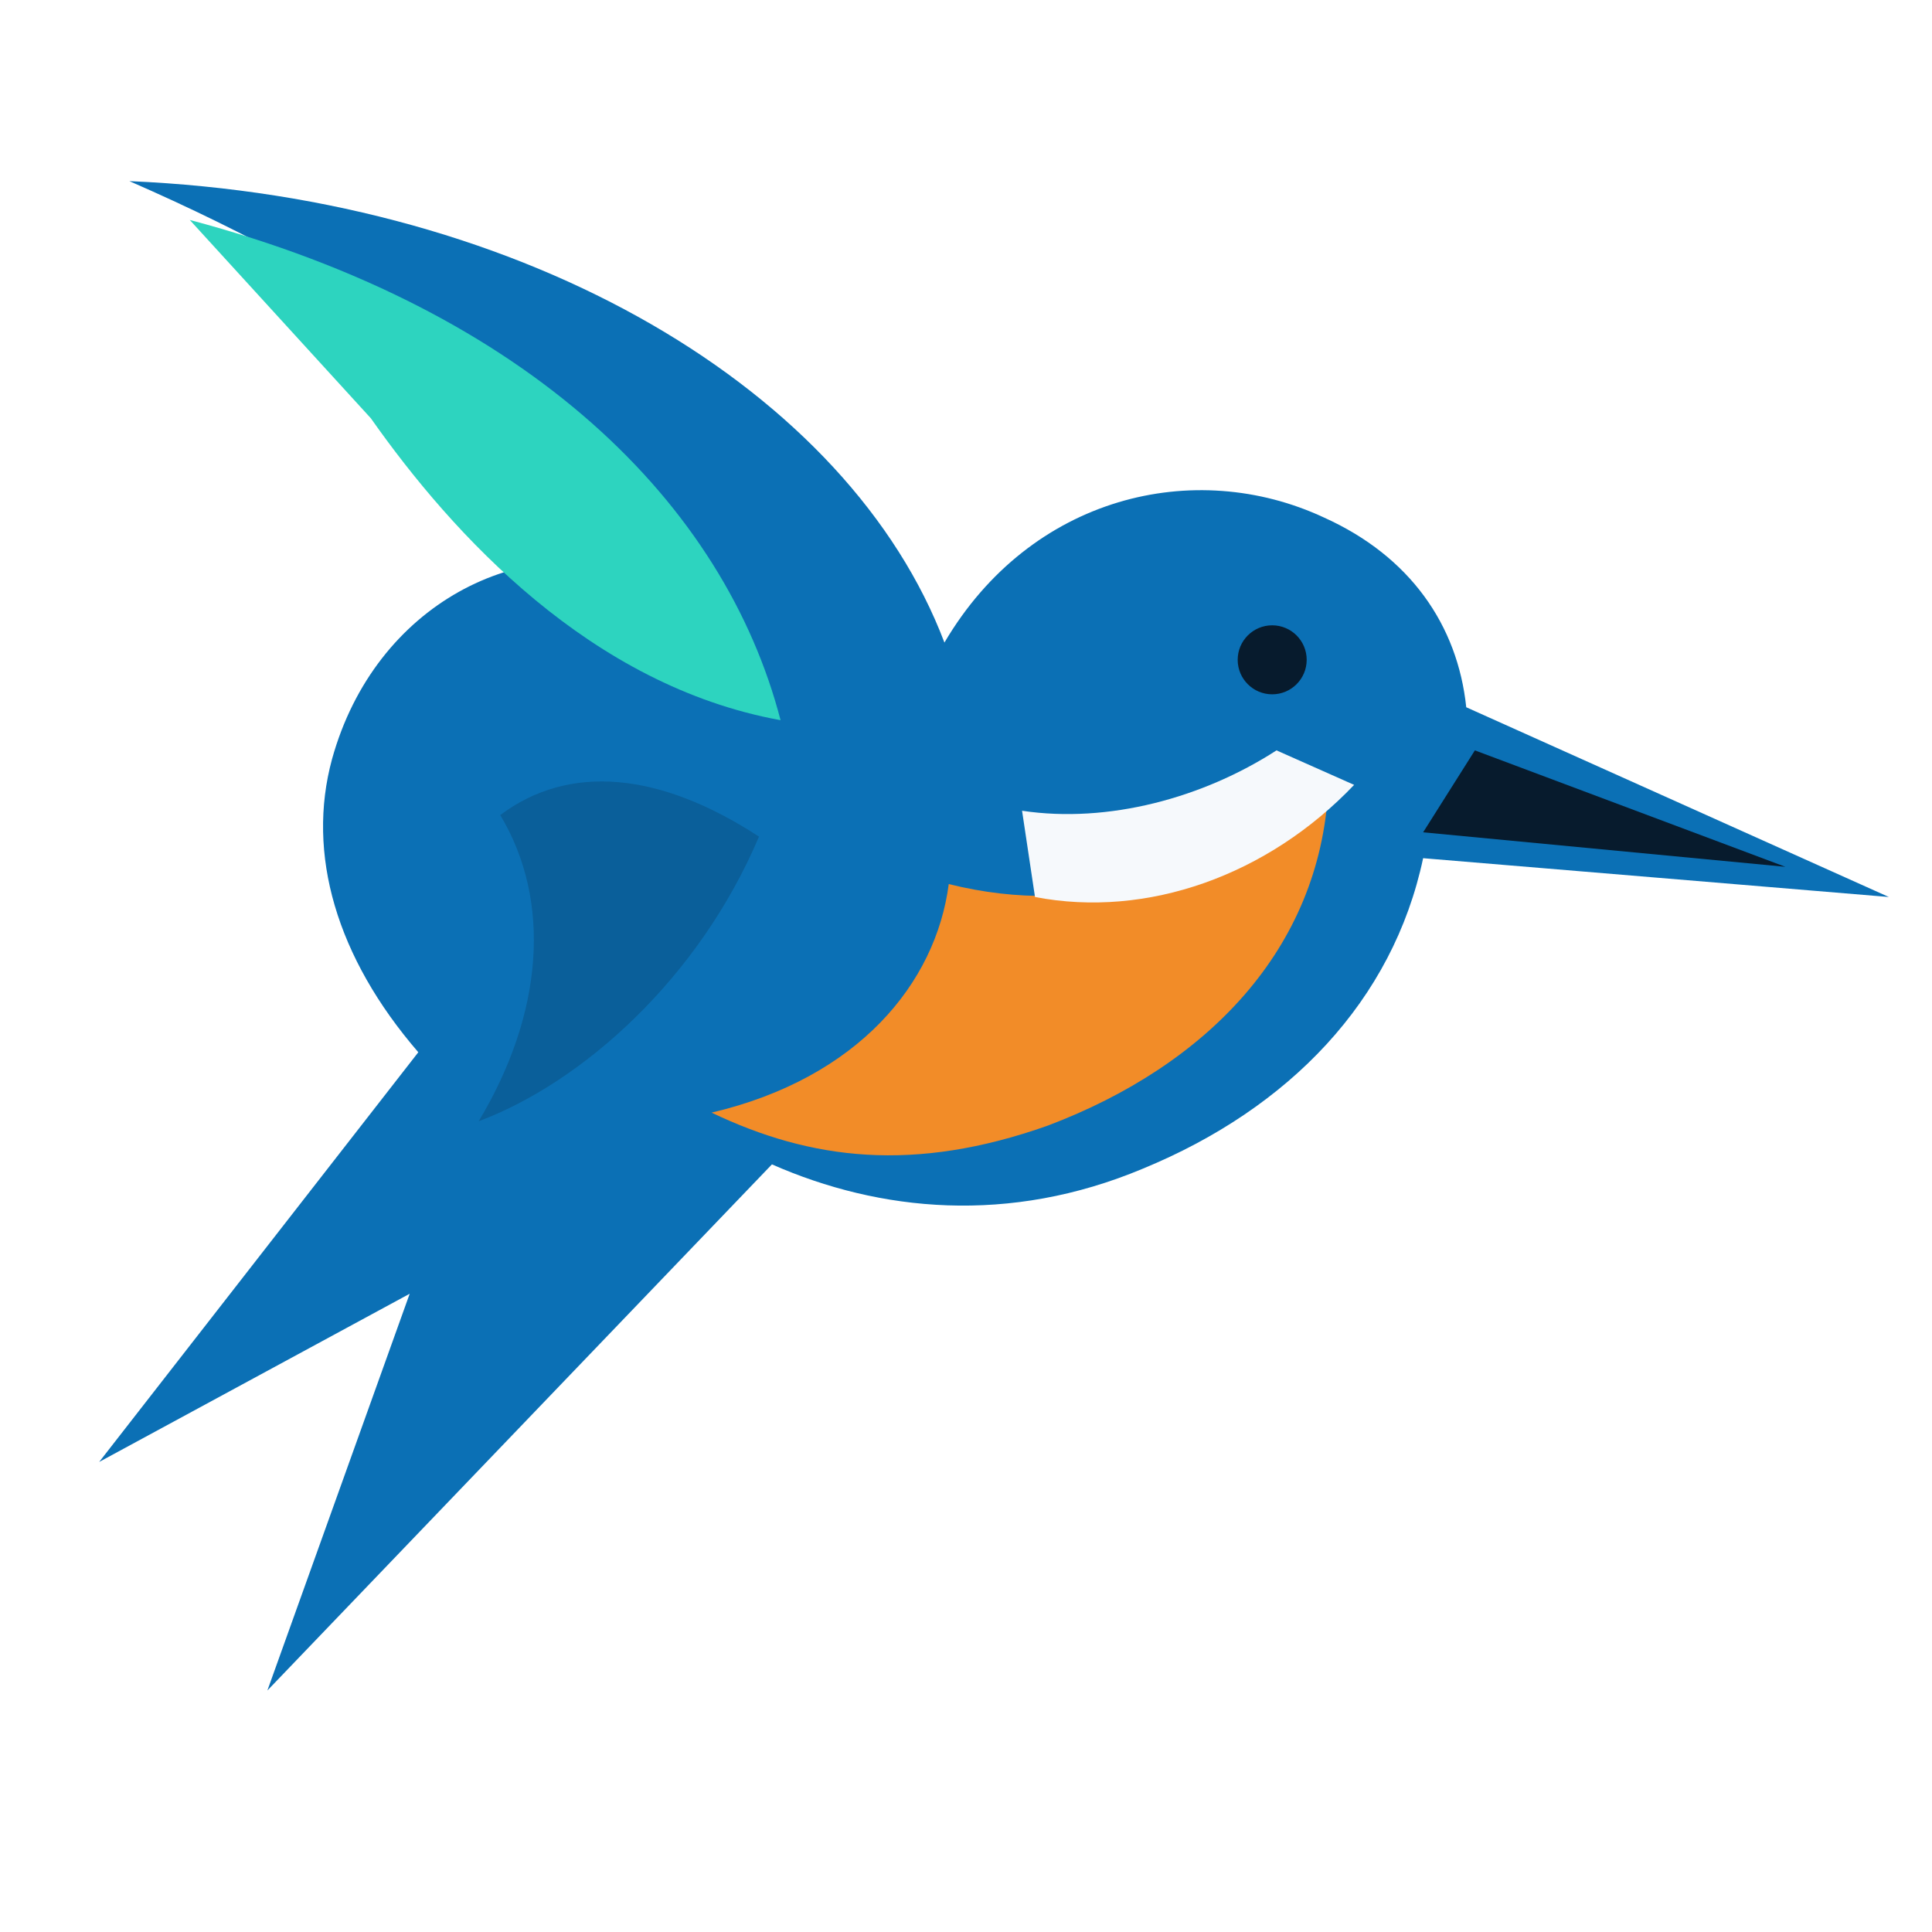
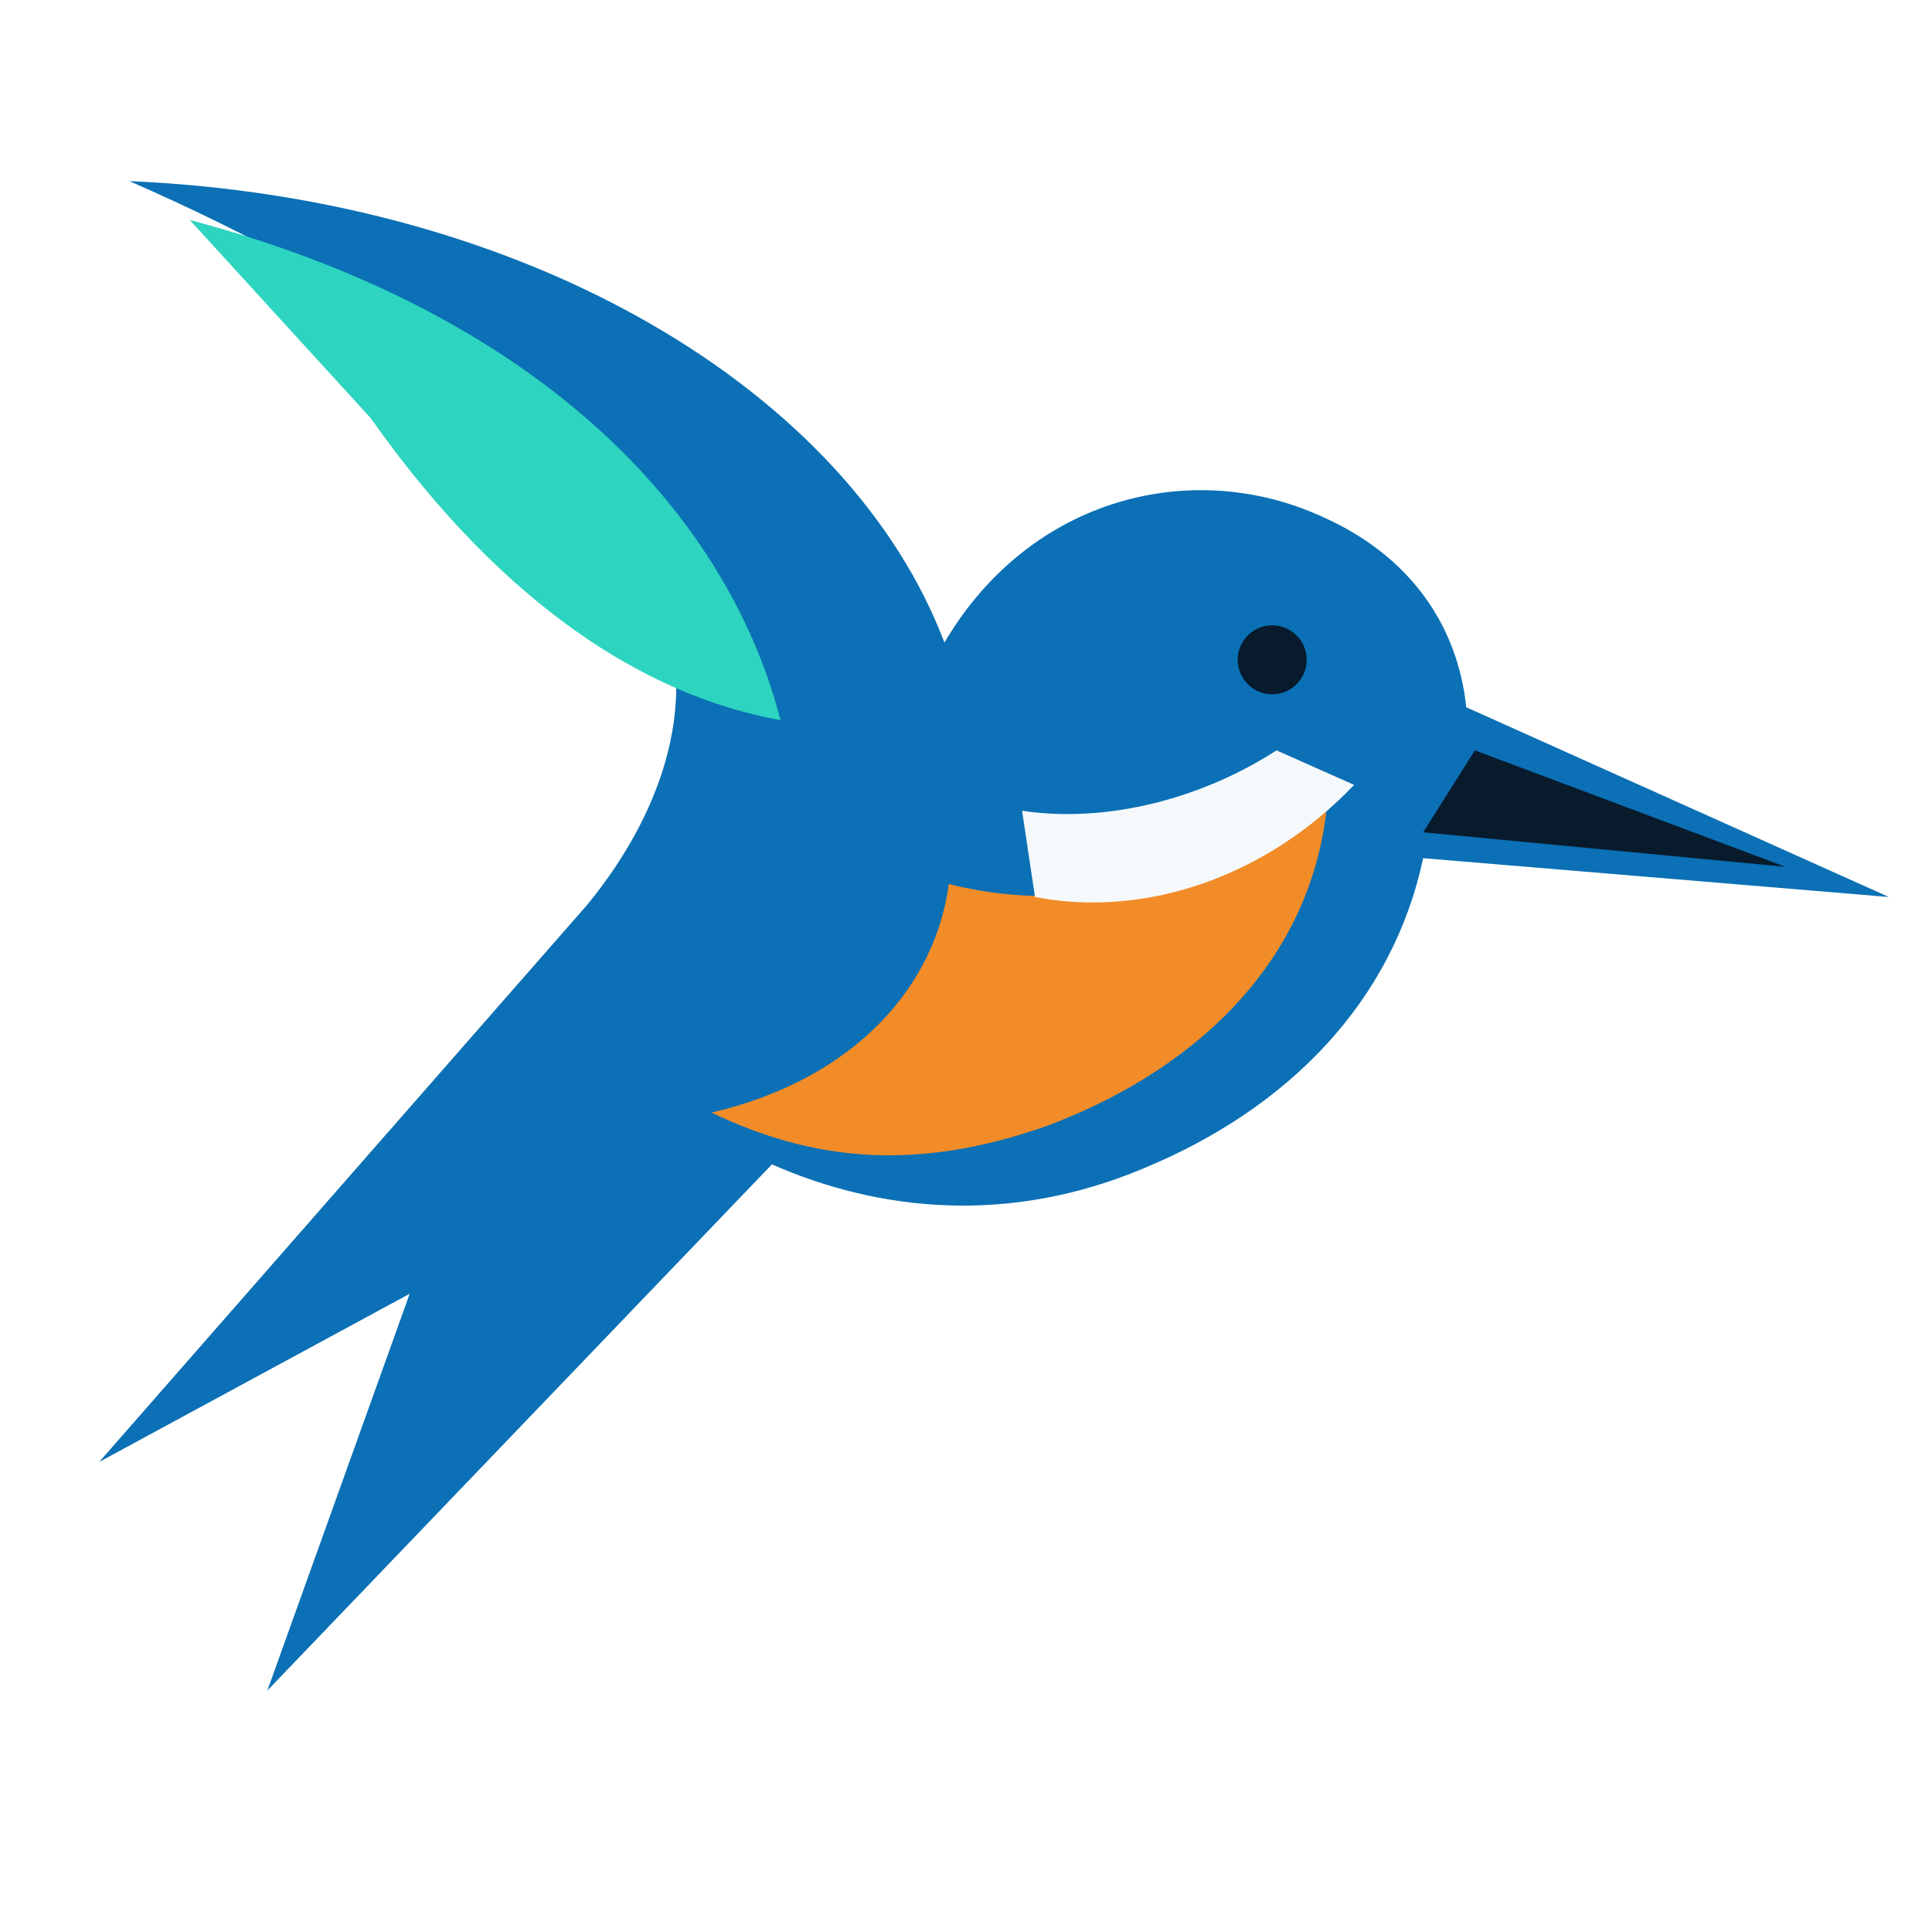
<svg xmlns="http://www.w3.org/2000/svg" viewBox="40 40 448 448" fill="none">
  <defs>
-     <path id="silhouette" d="M70 82C163 86 237 131 259 189C279 155 317 146 347 160C367 169 378 185 380 204L478 248L370 239C363 272 339 297 305 311C274 324 244 321 219 310L102 432L135 340L63 379L137 284C118 262 111 238 117 216C127 180 161 163 190 173C171 137 125 106 70 82Z" />
+     <path id="silhouette" d="M70 82C163 86 237 131 259 189C279 155 317 146 347 160C367 169 378 185 380 204L478 248L370 239C363 272 339 297 305 311C274 324 244 321 219 310L102 432L135 340L63 379L176 250C195 227 204 198 190 173C171 137 125 106 70 82Z" />
  </defs>
  <g>
    <use href="#silhouette" fill="#0B70B5" />
    <path d="M84 91C163 112 208 157 221 207C177 199 145 164 126 137Z" fill="#2DD4BF" />
    <path d="M348 223C346 260 320 287 283 301C252 312 228 309 205 298C239 290 257 268 260 245C292 253 321 243 348 223Z" fill="#F28C28" />
    <path id="throat" d="M277 228C297 231 319 225 336 214L354 222C334 243 306 253 280 248Z" fill="#F6F9FC" />
    <path d="M382 214L454 241L370 233Z" fill="#071B2D" />
    <circle id="eye" cx="335" cy="193" r="8" fill="#071B2D" />
-     <path d="M156 229C172 217 193 219 216 234C202 267 175 291 151 300C166 275 168 249 156 229Z" fill="#071B2D" opacity=".2" />
  </g>
</svg>
